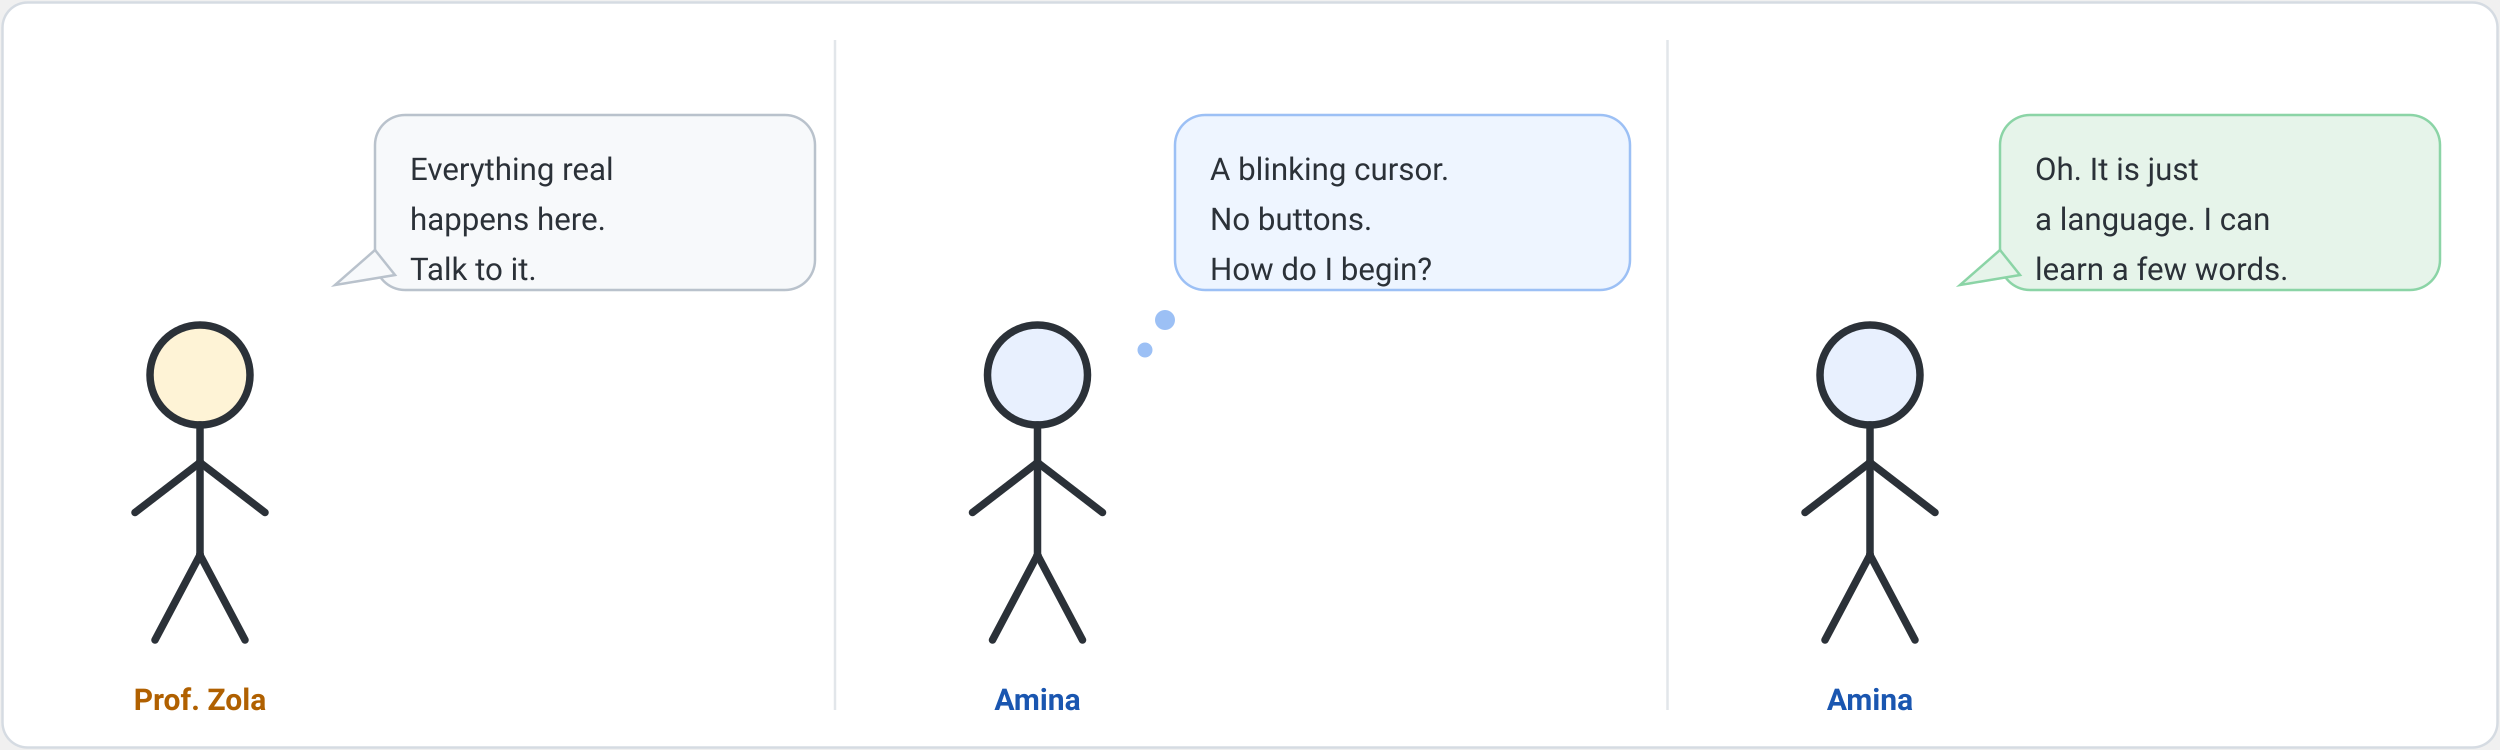
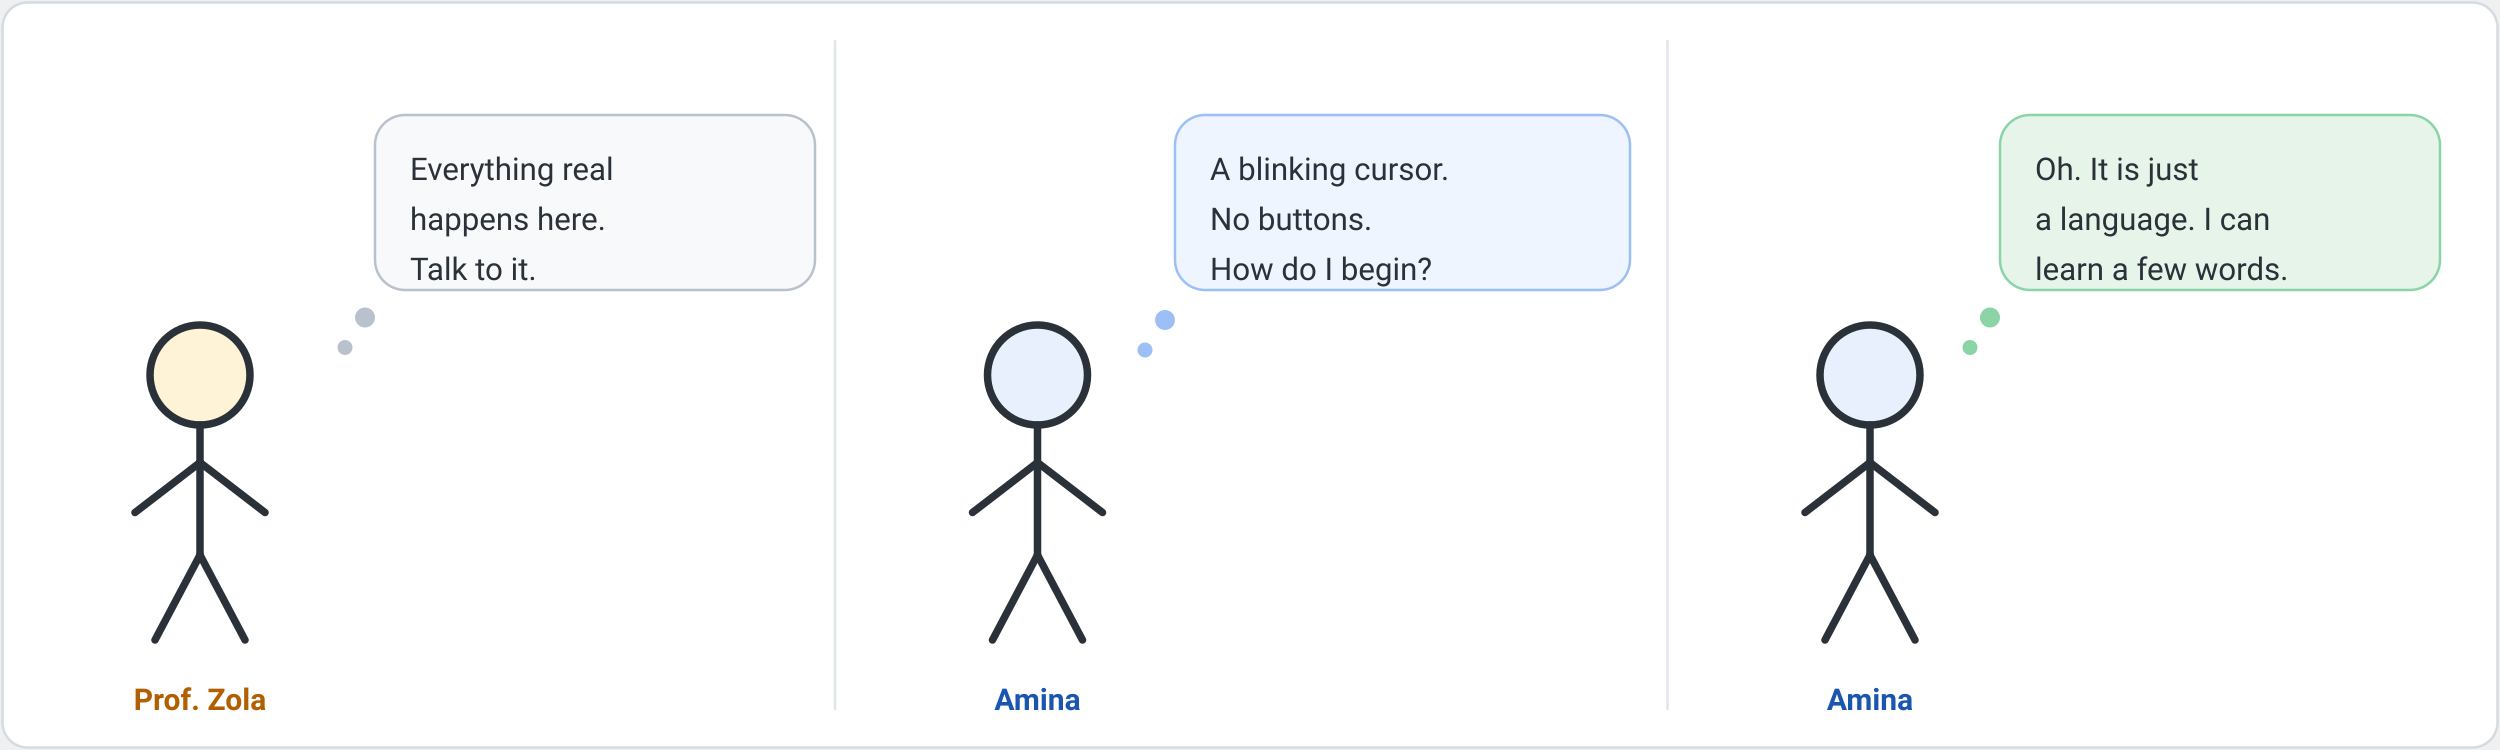
<svg xmlns="http://www.w3.org/2000/svg" viewBox="0 0 1000 300" font-family="-apple-system, Segoe UI, Roboto, Helvetica, Arial, sans-serif" role="img" aria-label="Three-panel comic. Prof. Zola says everything real happens in the terminal, learn to talk to it. Amina sees only a blinking cursor and wonders how to begin. She realises it is just a language she can learn.">
  <rect x="1" y="1" width="998" height="298" rx="10" fill="#ffffff" stroke="#d5dbe2" />
  <line x1="334" y1="16" x2="334" y2="284" stroke="#e2e6ea" />
  <line x1="667" y1="16" x2="667" y2="284" stroke="#e2e6ea" />
  <g stroke="#2b3138" stroke-width="3" fill="none" stroke-linecap="round">
    <circle cx="80" cy="150" r="20" fill="#fef3d6" />
    <line x1="80" y1="170" x2="80" y2="222" />
    <line x1="80" y1="185" x2="54" y2="205" />
    <line x1="80" y1="185" x2="106" y2="205" />
    <line x1="80" y1="222" x2="62" y2="256" />
    <line x1="80" y1="222" x2="98" y2="256" />
  </g>
  <text x="80" y="284" text-anchor="middle" font-size="12" font-weight="700" fill="#b06000">Prof. Zola</text>
  <g>
    <rect x="150" y="46" width="176" height="70" rx="12" fill="#f7f9fb" stroke="#b9c2cc" />
-     <path d="M150 100 l-16 14 l24 -4 z" fill="#f7f9fb" stroke="#b9c2cc" />
+     <circle cx="146" cy="127" r="4" fill="#b9c2cc" />
+     <circle cx="138" cy="139" r="3" fill="#b9c2cc" />
    <text x="164" y="72" font-size="12.5" fill="#2b3138">Everything real</text>
    <text x="164" y="92" font-size="12.5" fill="#2b3138">happens here.</text>
    <text x="164" y="112" font-size="12.5" fill="#2b3138">Talk to it.</text>
  </g>
  <g stroke="#2b3138" stroke-width="3" fill="none" stroke-linecap="round">
    <circle cx="415" cy="150" r="20" fill="#e8f0fe" />
    <line x1="415" y1="170" x2="415" y2="222" />
    <line x1="415" y1="185" x2="389" y2="205" />
    <line x1="415" y1="185" x2="441" y2="205" />
    <line x1="415" y1="222" x2="397" y2="256" />
    <line x1="415" y1="222" x2="433" y2="256" />
  </g>
  <text x="415" y="284" text-anchor="middle" font-size="12" font-weight="700" fill="#1a56b0">Amina</text>
  <g>
    <rect x="470" y="46" width="182" height="70" rx="12" fill="#eef5ff" stroke="#9cc0f5" />
    <circle cx="466" cy="128" r="4" fill="#9cc0f5" />
    <circle cx="458" cy="140" r="3" fill="#9cc0f5" />
    <text x="484" y="72" font-size="12.5" fill="#2b3138">A blinking cursor.</text>
    <text x="484" y="92" font-size="12.5" fill="#2b3138">No buttons.</text>
    <text x="484" y="112" font-size="12.5" fill="#2b3138">How do I begin?</text>
  </g>
  <g stroke="#2b3138" stroke-width="3" fill="none" stroke-linecap="round">
    <circle cx="748" cy="150" r="20" fill="#e8f0fe" />
    <line x1="748" y1="170" x2="748" y2="222" />
    <line x1="748" y1="185" x2="722" y2="205" />
    <line x1="748" y1="185" x2="774" y2="205" />
    <line x1="748" y1="222" x2="730" y2="256" />
    <line x1="748" y1="222" x2="766" y2="256" />
  </g>
  <text x="748" y="284" text-anchor="middle" font-size="12" font-weight="700" fill="#1a56b0">Amina</text>
  <g>
    <rect x="800" y="46" width="176" height="70" rx="12" fill="#e6f4ea" stroke="#8bd4a6" />
-     <path d="M800 100 l-16 14 l24 -4 z" fill="#e6f4ea" stroke="#8bd4a6" />
+     <circle cx="796" cy="127" r="4" fill="#8bd4a6" />
+     <circle cx="788" cy="139" r="3" fill="#8bd4a6" />
    <text x="814" y="72" font-size="12.5" fill="#2b3138">Oh. It is just</text>
    <text x="814" y="92" font-size="12.5" fill="#2b3138">a language. I can</text>
    <text x="814" y="112" font-size="12.5" fill="#2b3138">learn a few words.</text>
  </g>
</svg>
